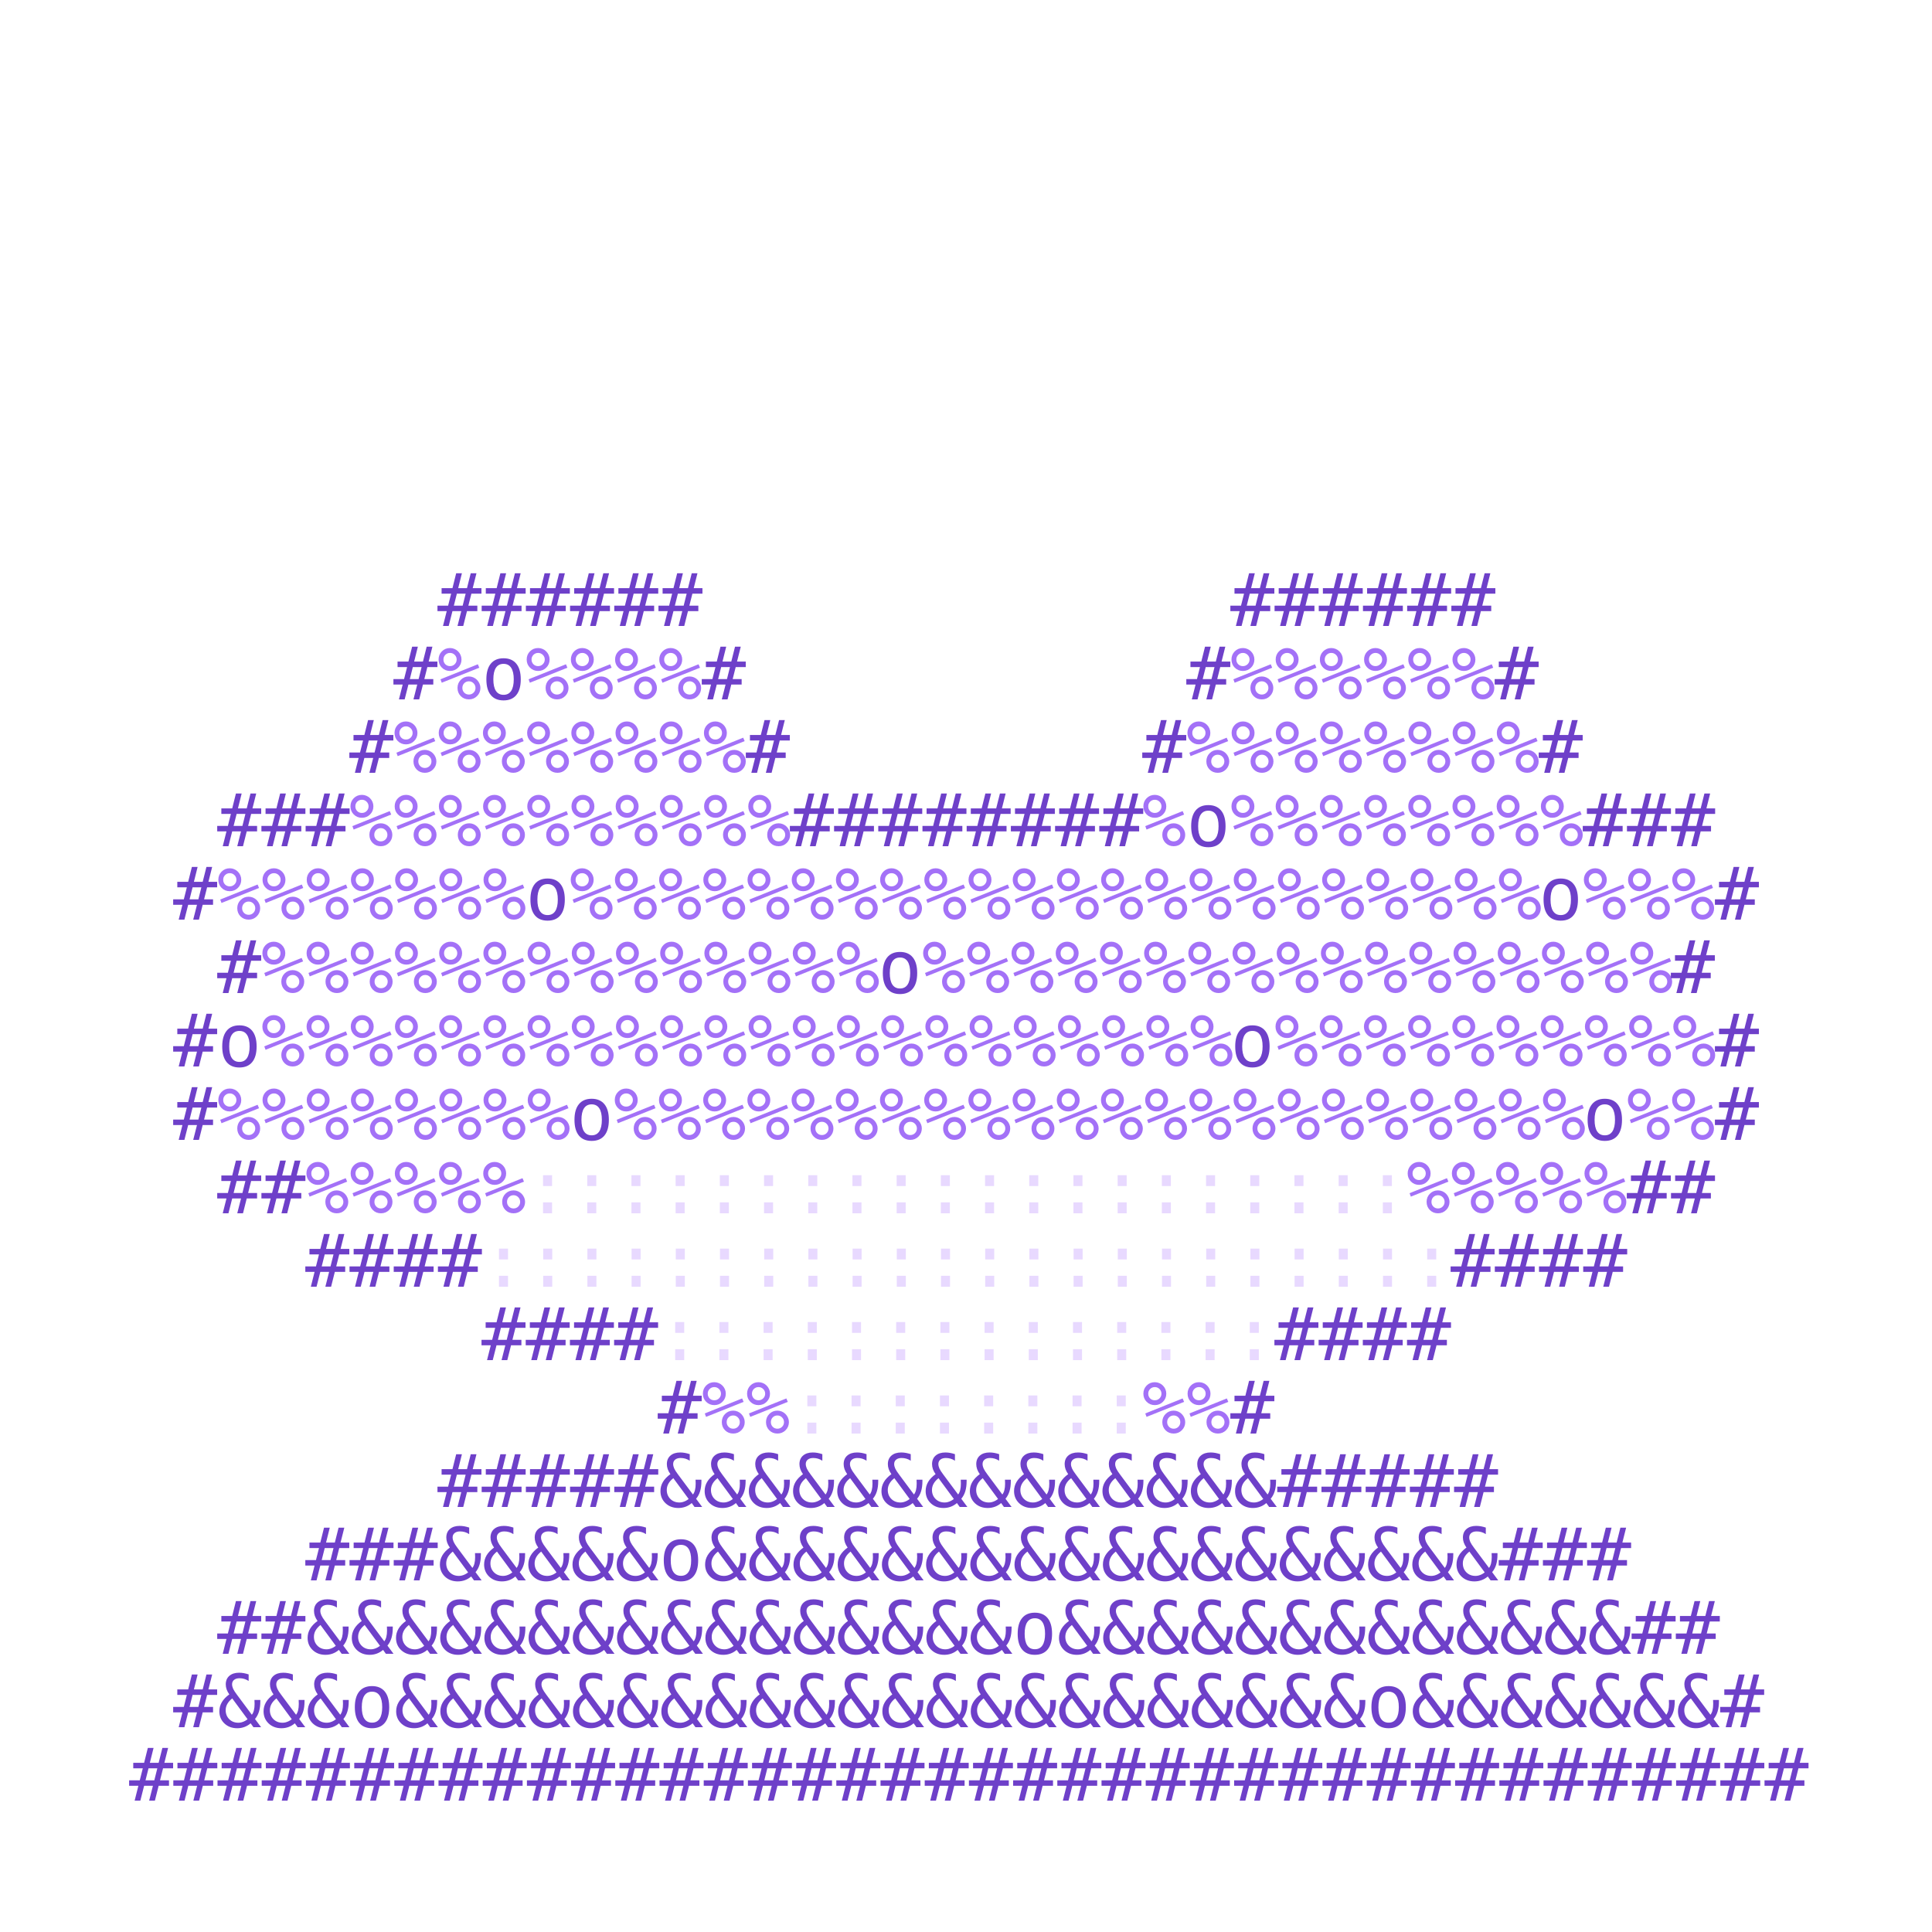
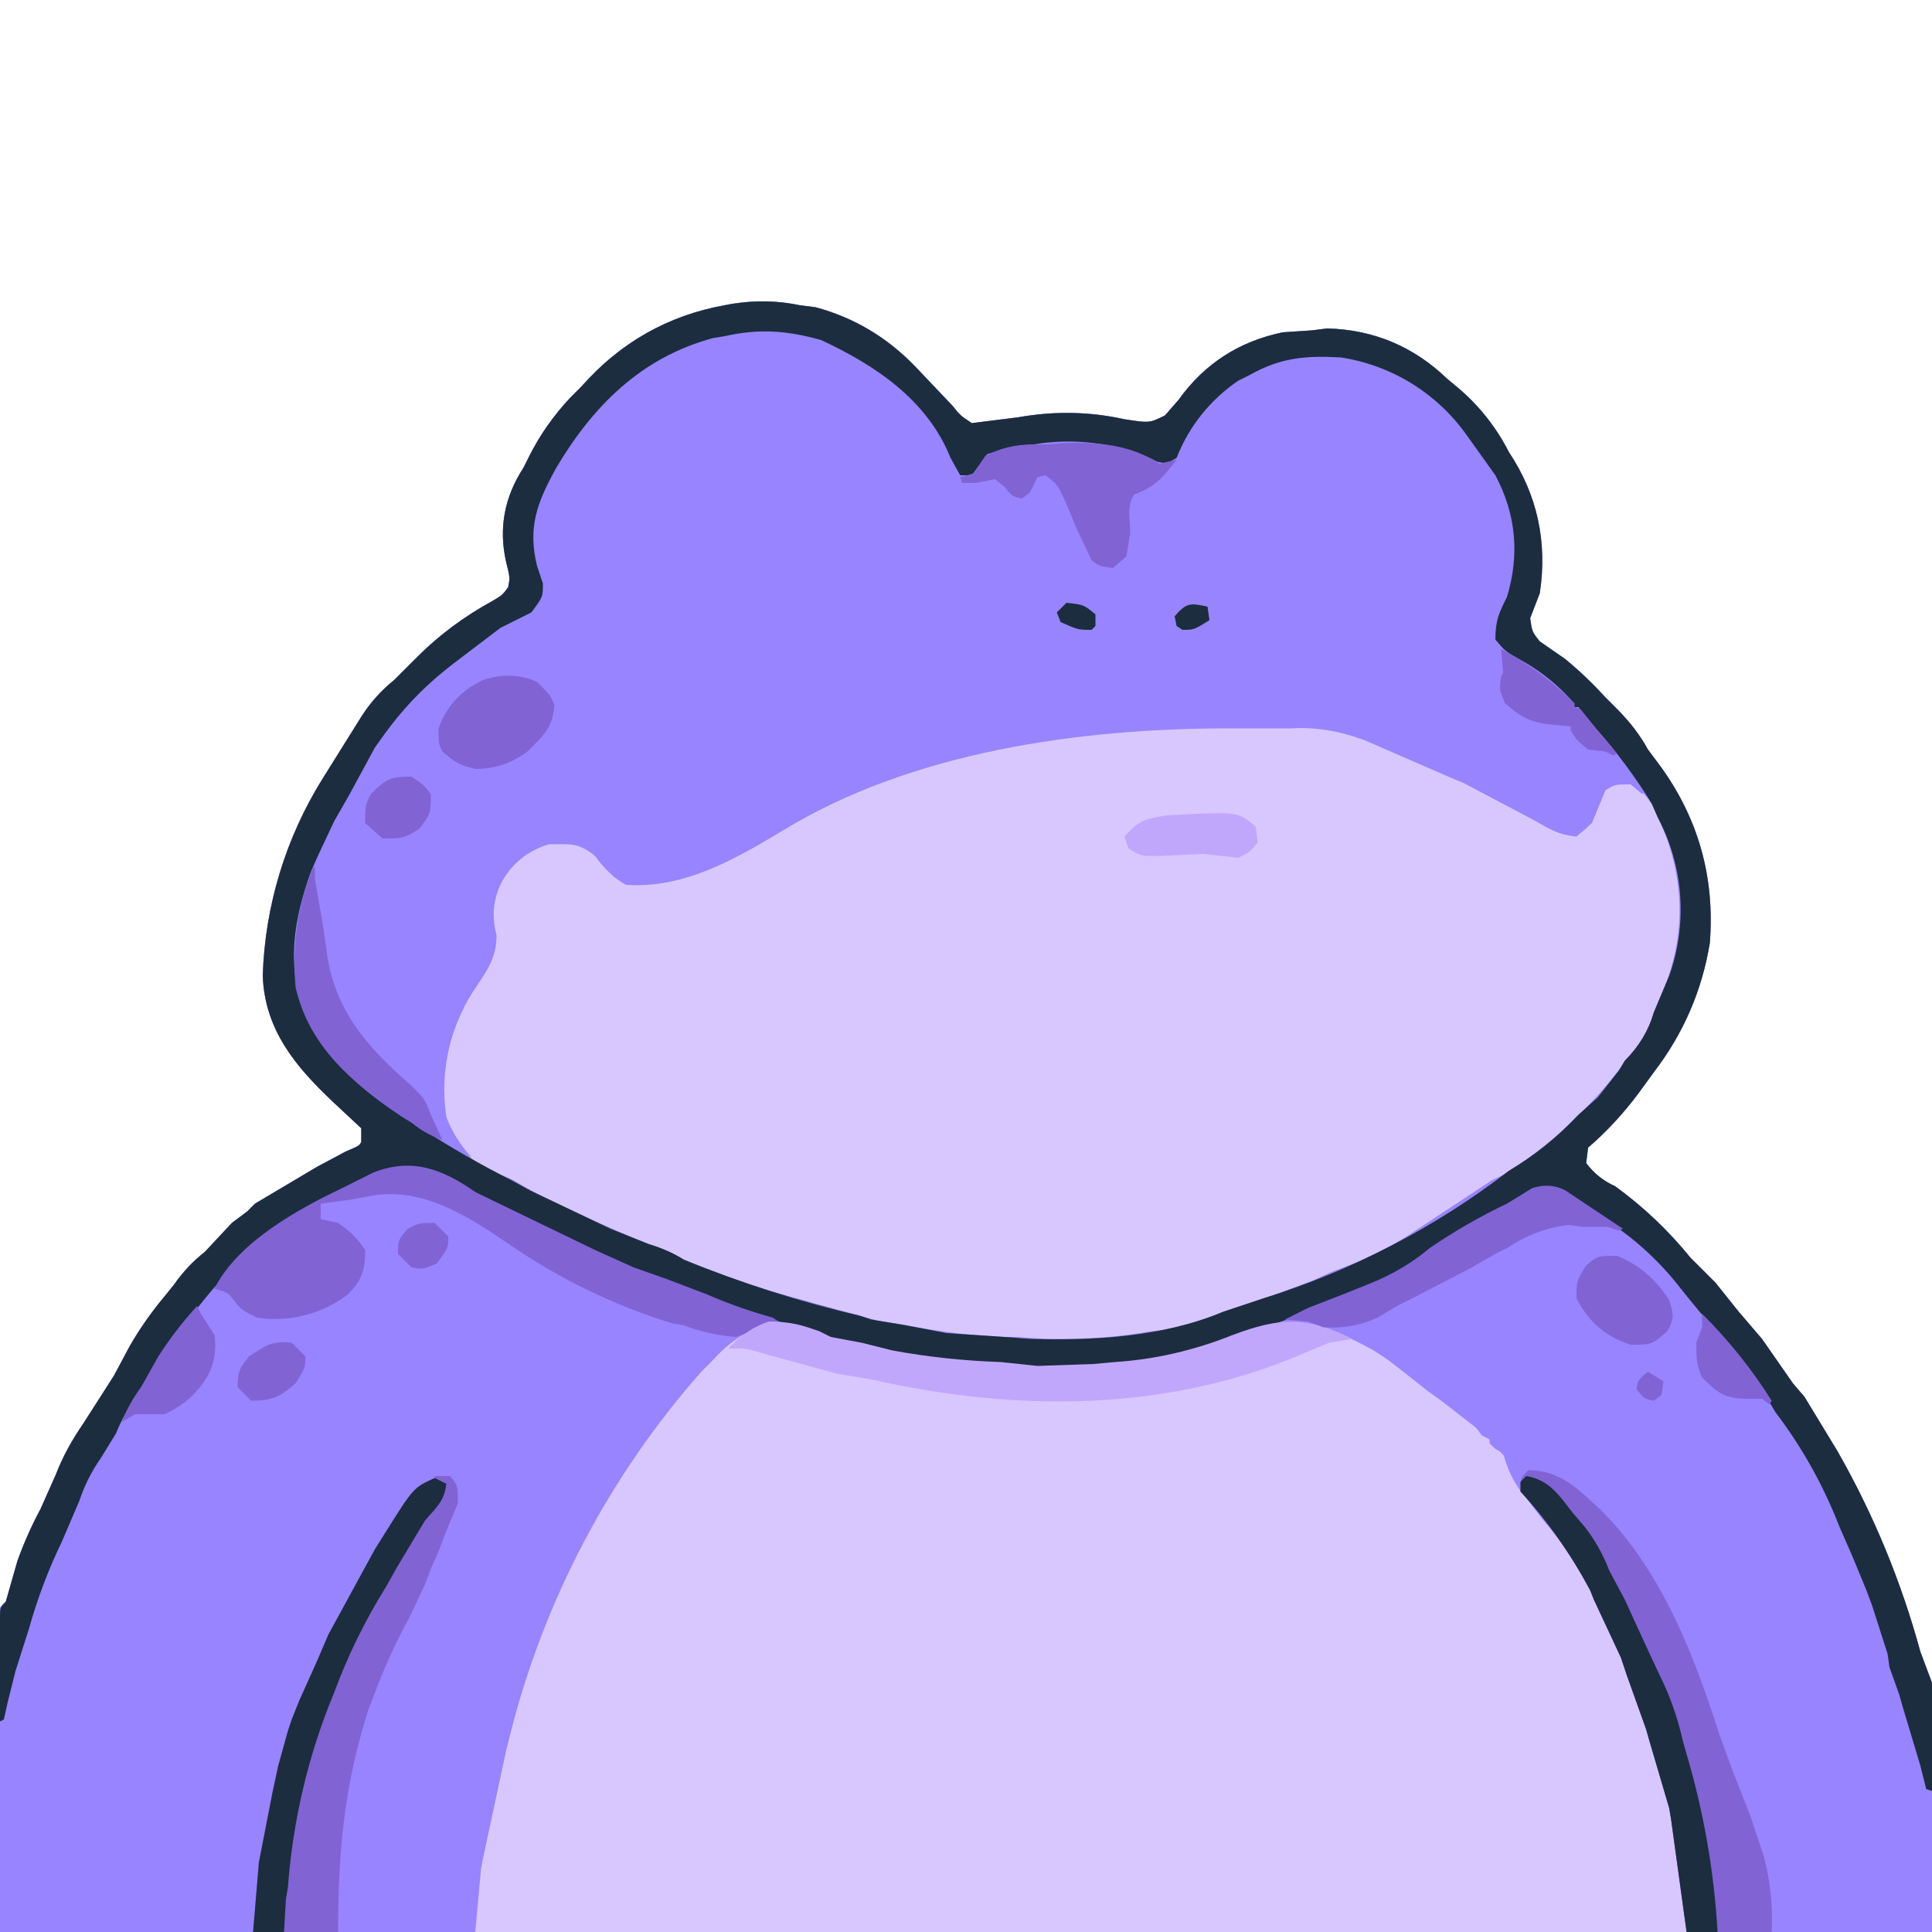
<svg xmlns="http://www.w3.org/2000/svg" viewBox="0 0 1000 1000">
-   <text y="324.0" font-family="monospace" font-size="38" xml:space="preserve">
-     <tspan x="226.4" fill="#6e40c9">######</tspan>
-     <tspan x="636.8" fill="#6e40c9">######</tspan>
-   </text>
-   <text y="362.0" font-family="monospace" font-size="38" xml:space="preserve">
-     <tspan x="203.6" fill="#6e40c9">#</tspan>
-     <tspan x="226.4" fill="#a371f7">%</tspan>
-     <tspan x="249.2" fill="#6e40c9">o</tspan>
-     <tspan x="272.0" fill="#a371f7">%%%%</tspan>
-     <tspan x="363.2" fill="#6e40c9">#</tspan>
-     <tspan x="614.0" fill="#6e40c9">#</tspan>
-     <tspan x="636.8" fill="#a371f7">%%%%%%</tspan>
-     <tspan x="773.6" fill="#6e40c9">#</tspan>
-   </text>
-   <text y="400.0" font-family="monospace" font-size="38" xml:space="preserve">
-     <tspan x="180.8" fill="#6e40c9">#</tspan>
-     <tspan x="203.6" fill="#a371f7">%%%%%%%%</tspan>
-     <tspan x="386.0" fill="#6e40c9">#</tspan>
-     <tspan x="591.2" fill="#6e40c9">#</tspan>
-     <tspan x="614.0" fill="#a371f7">%%%%%%%%</tspan>
-     <tspan x="796.4" fill="#6e40c9">#</tspan>
-   </text>
-   <text y="438.0" font-family="monospace" font-size="38" xml:space="preserve">
-     <tspan x="112.4" fill="#6e40c9">###</tspan>
-     <tspan x="180.8" fill="#a371f7">%%%%%%%%%%</tspan>
-     <tspan x="408.8" fill="#6e40c9">########</tspan>
-     <tspan x="591.2" fill="#a371f7">%</tspan>
-     <tspan x="614.0" fill="#6e40c9">o</tspan>
-     <tspan x="636.8" fill="#a371f7">%%%%%%%%</tspan>
-     <tspan x="819.2" fill="#6e40c9">###</tspan>
-   </text>
-   <text y="476.0" font-family="monospace" font-size="38" xml:space="preserve">
-     <tspan x="89.6" fill="#6e40c9">#</tspan>
-     <tspan x="112.4" fill="#a371f7">%%%%%%%</tspan>
-     <tspan x="272.0" fill="#6e40c9">o</tspan>
-     <tspan x="294.8" fill="#a371f7">%%%%%%%%%%%%%%%%%%%%%%</tspan>
-     <tspan x="796.4" fill="#6e40c9">o</tspan>
-     <tspan x="819.2" fill="#a371f7">%%%</tspan>
-     <tspan x="887.6" fill="#6e40c9">#</tspan>
-   </text>
-   <text y="514.0" font-family="monospace" font-size="38" xml:space="preserve">
-     <tspan x="112.4" fill="#6e40c9">#</tspan>
-     <tspan x="135.2" fill="#a371f7">%%%%%%%%%%%%%%</tspan>
-     <tspan x="454.4" fill="#6e40c9">o</tspan>
-     <tspan x="477.2" fill="#a371f7">%%%%%%%%%%%%%%%%%</tspan>
-     <tspan x="864.8" fill="#6e40c9">#</tspan>
-   </text>
-   <text y="552.0" font-family="monospace" font-size="38" xml:space="preserve">
-     <tspan x="89.6" fill="#6e40c9">#o</tspan>
-     <tspan x="135.2" fill="#a371f7">%%%%%%%%%%%%%%%%%%%%%%</tspan>
-     <tspan x="636.8" fill="#6e40c9">o</tspan>
-     <tspan x="659.6" fill="#a371f7">%%%%%%%%%%</tspan>
-     <tspan x="887.6" fill="#6e40c9">#</tspan>
-   </text>
-   <text y="590.0" font-family="monospace" font-size="38" xml:space="preserve">
-     <tspan x="89.6" fill="#6e40c9">#</tspan>
-     <tspan x="112.4" fill="#a371f7">%%%%%%%%</tspan>
-     <tspan x="294.8" fill="#6e40c9">o</tspan>
-     <tspan x="317.6" fill="#a371f7">%%%%%%%%%%%%%%%%%%%%%%</tspan>
-     <tspan x="819.2" fill="#6e40c9">o</tspan>
-     <tspan x="842.0" fill="#a371f7">%%</tspan>
-     <tspan x="887.6" fill="#6e40c9">#</tspan>
-   </text>
-   <text y="628.0" font-family="monospace" font-size="38" xml:space="preserve">
-     <tspan x="112.4" fill="#6e40c9">##</tspan>
-     <tspan x="158.0" fill="#a371f7">%%%%%</tspan>
-     <tspan x="272.0" fill="#e8d9ff">::::::::::::::::::::</tspan>
-     <tspan x="728.0" fill="#a371f7">%%%%%</tspan>
-     <tspan x="842.0" fill="#6e40c9">##</tspan>
-   </text>
-   <text y="666.0" font-family="monospace" font-size="38" xml:space="preserve">
-     <tspan x="158.0" fill="#6e40c9">####</tspan>
-     <tspan x="249.2" fill="#e8d9ff">::::::::::::::::::::::</tspan>
-     <tspan x="750.8" fill="#6e40c9">####</tspan>
-   </text>
-   <text y="704.0" font-family="monospace" font-size="38" xml:space="preserve">
-     <tspan x="249.2" fill="#6e40c9">####</tspan>
-     <tspan x="340.4" fill="#e8d9ff">::::::::::::::</tspan>
-     <tspan x="659.6" fill="#6e40c9">####</tspan>
-   </text>
-   <text y="742.0" font-family="monospace" font-size="38" xml:space="preserve">
-     <tspan x="340.4" fill="#6e40c9">#</tspan>
-     <tspan x="363.2" fill="#a371f7">%%</tspan>
-     <tspan x="408.8" fill="#e8d9ff">::::::::</tspan>
-     <tspan x="591.2" fill="#a371f7">%%</tspan>
-     <tspan x="636.8" fill="#6e40c9">#</tspan>
-   </text>
-   <text y="780.0" font-family="monospace" font-size="38" xml:space="preserve">
-     <tspan x="226.4" fill="#6e40c9">#####&amp;&amp;&amp;&amp;&amp;&amp;&amp;&amp;&amp;&amp;&amp;&amp;&amp;&amp;#####</tspan>
-   </text>
-   <text y="818.0" font-family="monospace" font-size="38" xml:space="preserve">
-     <tspan x="158.0" fill="#6e40c9">###&amp;&amp;&amp;&amp;&amp;o&amp;&amp;&amp;&amp;&amp;&amp;&amp;&amp;&amp;&amp;&amp;&amp;&amp;&amp;&amp;&amp;&amp;&amp;###</tspan>
-   </text>
-   <text y="856.0" font-family="monospace" font-size="38" xml:space="preserve">
-     <tspan x="112.4" fill="#6e40c9">##&amp;&amp;&amp;&amp;&amp;&amp;&amp;&amp;&amp;&amp;&amp;&amp;&amp;&amp;&amp;&amp;o&amp;&amp;&amp;&amp;&amp;&amp;&amp;&amp;&amp;&amp;&amp;&amp;&amp;##</tspan>
-   </text>
-   <text y="894.0" font-family="monospace" font-size="38" xml:space="preserve">
-     <tspan x="89.6" fill="#6e40c9">#&amp;&amp;&amp;o&amp;&amp;&amp;&amp;&amp;&amp;&amp;&amp;&amp;&amp;&amp;&amp;&amp;&amp;&amp;&amp;&amp;&amp;&amp;&amp;&amp;&amp;o&amp;&amp;&amp;&amp;&amp;&amp;&amp;#</tspan>
-   </text>
-   <text y="932.0" font-family="monospace" font-size="38" xml:space="preserve">
-     <tspan x="66.8" fill="#6e40c9">######################################</tspan>
-   </text>
+   <path fill="#9784FE" d="m414 158 8 1q30 8 52 31l19 20c4 5 4 5 10 9l24-3q28-5 55 1c13 2 13 2 21-2l7-8q20-28 54-35l15-1 8-1q36 1 62 26l6 5a107 107 0 0 1 26 33q22 33 16 73l-5 13c1 7 1 7 5 12l13 9q11 9 21 20l6 6q10 10 16 21l6 8q30 41 26 92-6 37-29 67l-8 11q-12 16-26 28l-1 8q6 8 15 12 22 16 39 37l13 13 12 15 12 14 16 23 6 7 17 28q28 49 43 104l6 16v129H0V832l3-3 6-21q5-14 12-27l8-18q5-13 14-26l16-25 8-15q8-14 19-27l4-5q7-10 16-17l14-15 8-6 4-4 32-19 15-8c7-3 7-3 8-5v-7l-15-14c-19-18-35-37-36-65a205 205 0 0 1 31-102l20-32q7-11 17-19l12-12q17-17 39-29c5-3 5-3 8-7 1-5 1-5-1-13q-6-26 9-49l3-6q8-16 21-30l6-6q30-34 74-42 20-4 39 0" />
+   <path fill="#D8C7FE" d="M711 699a415 415 0 0 1 60 46l5 6 4 4 3 8q5 11 13 18a241 241 0 0 1 37 60q7 15 12 31l3 9 9 27 2 6q7 19 9 40l2 9q3 18 3 37H246l3-33 1-5 12-56 2-8a450 450 0 0 1 99-188l6-6q16-18 37-20l12 3 6 2 6 3 16 3 16 4q27 5 56 6l19 2 29-1 11-1q31-2 61-14c29-11 46-7 73 8" />
+   <path fill="#D8C7FE" d="M641 376h35c31 1 60 18 87 31l30 16c15 9 15 9 23 9q9-4 10-15l6-10c4-2 4-2 12-2 8 6 11 10 15 20l3 7q16 43-3 85l-4 11q-4 10-12 19l-3 4q-11 15-25 28l-7 7q-16 16-36 25l-44 29q-18 11-38 18l-11 5-57 21q-12 4-26 5l-6 1q-19 3-40 3h-9l-15-1h-12q-25-2-50-7l-8-1-33-9-7-2a506 506 0 0 1-90-33l-25-11-12-5-25-14-10-4c-12-6-17-13-23-25-7-29 5-55 20-79l3-5q4-8 1-18c-1-14 2-21 10-32 11-10 20-12 35-11q10 8 18 18c12 6 25 3 38-1q32-12 60-31c65-38 152-46 225-46" />
+   <path fill="#9784FE" d="M455 192q27 21 41 52l1 2h6l7-10q11-6 25-6h8c19-2 41-1 57 10l10-4 2-4q14-30 44-43 33-10 64 3 27 15 45 41l5 6q16 26 14 56-2 12-8 23c-2 4-2 4-2 13q6 8 15 12 15 9 26 21v2l3 1 8 10 5 6 20 26-1 2-6-5c-8 0-8 0-13 3l-7 17-8 7c-10-1-14-4-23-9l-36-19-5-2-46-20-6-2q-16-5-32-4h-32c-77 0-164 12-231 53-25 15-51 30-81 28q-9-5-16-15c-9-7-12-6-24-6q-16 5-24 19-7 13-3 28c0 11-4 17-10 26a94 94 0 0 0-16 68q4 11 13 21-21-10-40-24l-6-4q-34-22-45-60-3-27 6-52l3-8q9-25 23-48l3-6q17-29 41-49l11-10q14-11 29-18c7-4 7-4 12-11q0-13-5-26c-1-27 16-51 33-71l5-6q26-23 57-31l9-2c28-6 52 5 75 19" />
+   <path fill="#9784FE" d="m414 158 8 1q30 8 52 31l19 20c4 5 4 5 10 9l24-3q28-5 55 1c13 2 13 2 21-2l7-8q20-28 54-35l15-1 8-1q36 1 62 26l6 5a107 107 0 0 1 26 33q22 33 16 73l-5 13c1 7 1 7 5 12l13 9q11 9 21 20l6 6q10 10 16 21l6 8q30 41 26 92-6 37-29 67l-8 11q-12 16-26 28l-1 8q6 8 15 12 22 16 39 37l13 13 12 15 12 14 16 23 6 7 17 28q28 49 43 104l6 16v129H873l-8-58-1-7-10-33-2-7-10-28-3-9-14-30-2-5q-10-20-25-37l-6-8-4-5q-7-9-10-21l-4-2-3-3v-2l-4-2-3-4-18-14-7-5c-48-38-48-38-76-36l-34 11a220 220 0 0 1-116 11q-32-2-63-9l-14-3-14-4-19-6-5-2-20-6q-7-1-14-6-15-7-30-11l-26-11-9-4-27-13-12-6-23-13q-18-12-39-6l-16 8-11 5q-40 21-68 57l-4 5q-14 17-24 36l-4 5q-7 10-11 20l-8 13q-7 10-11 22l-9 21a271 271 0 0 0-17 45l-7 22-4 16-2 9-2 1v-53c0-6 0-6 3-9l6-21q5-14 12-27l8-18q5-13 14-26l16-25 8-15q8-14 19-27l4-5q7-10 16-17l14-15 8-6 4-4 32-19 15-8c7-3 7-3 8-5v-7l-15-14c-19-18-35-37-36-65a205 205 0 0 1 31-102l20-32q7-11 17-19l12-12q17-17 39-29c5-3 5-3 8-7 1-5 1-5-1-13q-6-26 9-49l3-6q8-16 21-30l6-6q30-34 74-42 20-4 39 0m-39 16-6 1c-37 10-62 35-81 67-10 18-15 31-10 51l3 9c0 7 0 7-6 15l-16 8-25 19-5 4q-17 14-30 32l-5 7-13 24-8 14-8 17-4 9c-9 25-13 49-3 74 13 26 31 41 55 56l5 3q23 15 47 27l9 5 42 20 20 8q10 3 18 8 44 18 91 29l6 2 18 3 21 4 30 2 13 1c33 1 69-1 100-14l21-7a409 409 0 0 0 127-66q20-12 36-29l10-9 11-14 3-5q11-11 15-25l8-19a102 102 0 0 0-6-82l-3-7q-13-21-29-39l-5-6-4-5h-2l-2-4q-12-13-27-21c-7-4-7-4-12-10 0-10 2-14 6-22q10-33-6-63l-10-14-5-7a98 98 0 0 0-65-40c-18-1-31 0-47 9l-6 3a86 86 0 0 0-32 40c-5 3-5 3-10 2l-4-2q-29-12-60-7l-9 1-15 4-8 11h-6l-5-9c-12-30-39-48-67-61-18-5-32-6-50-2" />
+   <path fill="#1C2D3F" d="m414 158 8 1q30 8 52 31l19 20c4 5 4 5 10 9l24-3q28-5 55 1c13 2 13 2 21-2l7-8q20-28 54-35l15-1 8-1q36 1 62 26l6 5a107 107 0 0 1 26 33q22 33 16 73l-5 13c1 7 1 7 5 12l13 9q11 9 21 20l6 6q10 10 16 21l6 8q30 41 26 92-6 37-29 67l-8 11q-12 16-26 28l-1 8q6 8 15 12 22 16 39 37l13 13 12 15 12 14 16 23 6 7 17 28q28 49 43 104l6 16v56l-3-1-3-12-9-30-2-7-5-14-1-7-8-25-3-8-7-17-7-16a242 242 0 0 0-33-59q-11-19-25-35l-6-7-14-17-4-5q-17-22-41-37l-11-8c-8-6-12-7-22-7l-14 8-23 12-23 15q-15 11-33 18l-18 7q-19 9-38 14l-8 3-7 2-7 2a226 226 0 0 1-112 10q-32-2-63-9l-14-3-14-4-19-6-5-2-20-6q-7-1-14-6-15-7-30-11l-26-11-9-4-27-13-12-6-23-13q-18-12-39-6l-16 8-11 5q-40 21-68 57l-4 5q-14 17-24 36l-4 5q-7 10-11 20l-8 13q-7 10-11 22l-9 21a271 271 0 0 0-17 45l-7 22-4 16-2 9-2 1v-53c0-6 0-6 3-9l6-21q5-14 12-27l8-18q5-13 14-26l16-25 8-15q8-14 19-27l4-5q7-10 16-17l14-15 8-6 4-4 32-19 15-8c7-3 7-3 8-5v-7l-15-14c-19-18-35-37-36-65a205 205 0 0 1 31-102l20-32q7-11 17-19l12-12q17-17 39-29c5-3 5-3 8-7 1-5 1-5-1-13q-6-26 9-49l3-6q8-16 21-30l6-6q30-34 74-42 20-4 39 0m-39 16-6 1c-37 10-62 35-81 67-10 18-15 31-10 51l3 9c0 7 0 7-6 15l-16 8-25 19-5 4q-17 14-30 32l-5 7-13 24-8 14-8 17-4 9c-9 25-13 49-3 74 13 26 31 41 55 56l5 3q23 15 47 27l9 5 42 20 20 8q10 3 18 8 44 18 91 29l6 2 18 3 21 4 30 2 13 1c33 1 69-1 100-14l21-7a409 409 0 0 0 127-66q20-12 36-29l10-9 11-14 3-5q11-11 15-25l8-19a102 102 0 0 0-6-82l-3-7q-13-21-29-39l-5-6-4-5h-2l-2-4q-12-13-27-21c-7-4-7-4-12-10 0-10 2-14 6-22q10-33-6-63l-10-14-5-7a98 98 0 0 0-65-40c-18-1-31 0-47 9l-6 3a86 86 0 0 0-32 40c-5 3-5 3-10 2l-4-2q-29-12-60-7l-9 1-15 4-8 11h-6l-5-9c-12-30-39-48-67-61-18-5-32-6-50-2" />
+   <path fill="#8163D4" d="M791 761c17 0 26 10 38 21 31 31 48 75 61 116l7 19 9 23 7 21q5 19 4 39h-44l-8-58-1-6-10-34-2-7-10-28-3-9-14-30-2-5q-15-28-36-51c0-7 0-7 4-11m-558 3c4 5 4 5 4 14l-7 17-3 8-4 9-3 8-8 17q-11 20-19 42l-2 5c-13 40-16 75-16 116h-44l2-24 1-12 7-36 3-14 5-18 2-6 2-5 2-5 9-20 3-7 3-7 24-44 5-8q10-16 24-28h2v-2zm13-147 62 30 20 9 17 6 21 8q16 7 34 12l3 2-6 2-16 6q-14-1-27-6l-6-1q-45-14-83-40c-22-15-46-31-73-26l-11 2-15 2v8l9 2q9 6 14 14c0 11-2 16-9 23a62 62 0 0 1-47 12c-8-4-8-4-12-9-3-4-3-4-10-6 12-24 43-41 66-52l16-8c20-8 36-2 53 10" />
+   <path fill="#C1A7FB" d="m700 693-12 2-12 5c-71 31-150 31-225 14l-18-3-40-11c-6-2-6-2-16-2q9-10 21-14 11 0 20 3l6 2 6 3 16 3 16 4q27 5 56 6l19 2 29-1 11-1q31-2 61-14c24-9 38-10 62 2" />
+   <path fill="#1C2D3F" d="M790 764c12 2 17 10 24 19l6 7q8 10 13 23l8 15 11 24 7 15q8 16 12 34l2 7a406 406 0 0 1 16 92h-16l-1-7-7-51-1-6-10-34-2-7-10-28-3-9-14-30-2-5q-15-28-36-51v-5zm-565 1 6 3c-1 9-5 12-11 19l-15 25-5 9a297 297 0 0 0-27 55q-20 48-24 101l-1 6-1 17h-16l2-24 1-12 7-36 3-14 5-18 2-6 2-5 2-5 9-20 3-7 3-7 24-44 5-8c15-24 15-24 26-29" />
+   <path fill="#8163D4" d="m600 240 9-2c-7 9-11 14-22 18-4 6-2 13-2 20l-2 12-7 6c-7-1-7-1-11-4l-8-17c-9-22-9-22-16-27l-4 1-4 8-4 3c-5-1-5-1-9-6l-5-4-10 2h-7l-1-3 7-2 6-9q11-6 25-6h8c19-2 41-1 57 10m210 376 24 16 6 4-2 1-6-2h-13l-7-1q-17 2-32 12l-6 3-14 8-31 16-6 3-5 3-5 3q-13 6-28 5l-8-3-12-1 12-6 18-7 15-6q17-7 30-18 19-13 40-23l13-8q9-3 17 1M162 449h1v6l4 23 2 14c4 31 21 50 44 70 7 7 7 7 10 15l6 13q-9-3-16-9l-5-3c-25-17-48-36-55-67q-3-32 9-62m116-96c7 7 7 7 9 12-1 12-6 16-14 24q-12 9-27 9c-8-2-10-3-17-9-2-4-2-4-2-12q6-17 23-25 15-5 28 1m559 297q17 7 27 23c2 7 3 9-1 16-8 7-8 7-19 7q-19-6-28-24c0-9 0-9 5-17 6-5 6-5 16-5m-735 26 2 4 7 11q2 14-6 25t-20 16H70l-7 4q4-10 10-18l9-16q9-14 20-26" />
+   <path fill="#C1A7FB" d="m650 428 1 8c-4 5-4 5-10 8l-18-2-22 1c-8 0-10 1-17-4l-2-6c8-9 11-9 22-11 37-2 37-2 46 6" />
+   <path fill="#8163D4" d="M777 336q21 11 38 28v2l3 1 8 10 11 13-2 1-4-2-9-1c-6-5-6-5-9-10v-2l-10-1c-11-1-16-4-24-11-3-7-3-7-2-14l1-2zm-564 66c6 4 6 4 10 9 0 10 0 10-6 18-8 5-9 5-19 5l-9-8c0-9 0-9 3-15 8-8 10-9 21-9m668 278q21 21 36 45l-1 2-4-3h-8c-11 0-15-3-23-11-3-7-3-10-3-18l3-8zm-730 15 7 7c0 6 0 6-5 14-8 7-12 9-23 9l-7-7c0-8 1-10 6-16 9-6 12-8 22-7m74-62 7 7c0 6 0 6-6 14-7 3-7 3-13 2l-7-7c0-7 0-7 5-13 6-3 6-3 14-3" />
+   <path fill="#1C2D3F" d="M552 312c9 1 9 1 15 6v6l-2 2c-7 0-7 0-16-4l-2-5zm73 2 1 7c-8 5-8 5-14 5l-3-2-1-5c6-7 8-7 17-5" />
+   <path fill="#8163D4" d="m853 710 8 5-1 7-4 3c-5-1-5-1-9-6 1-5 1-5 6-9" />
</svg>
